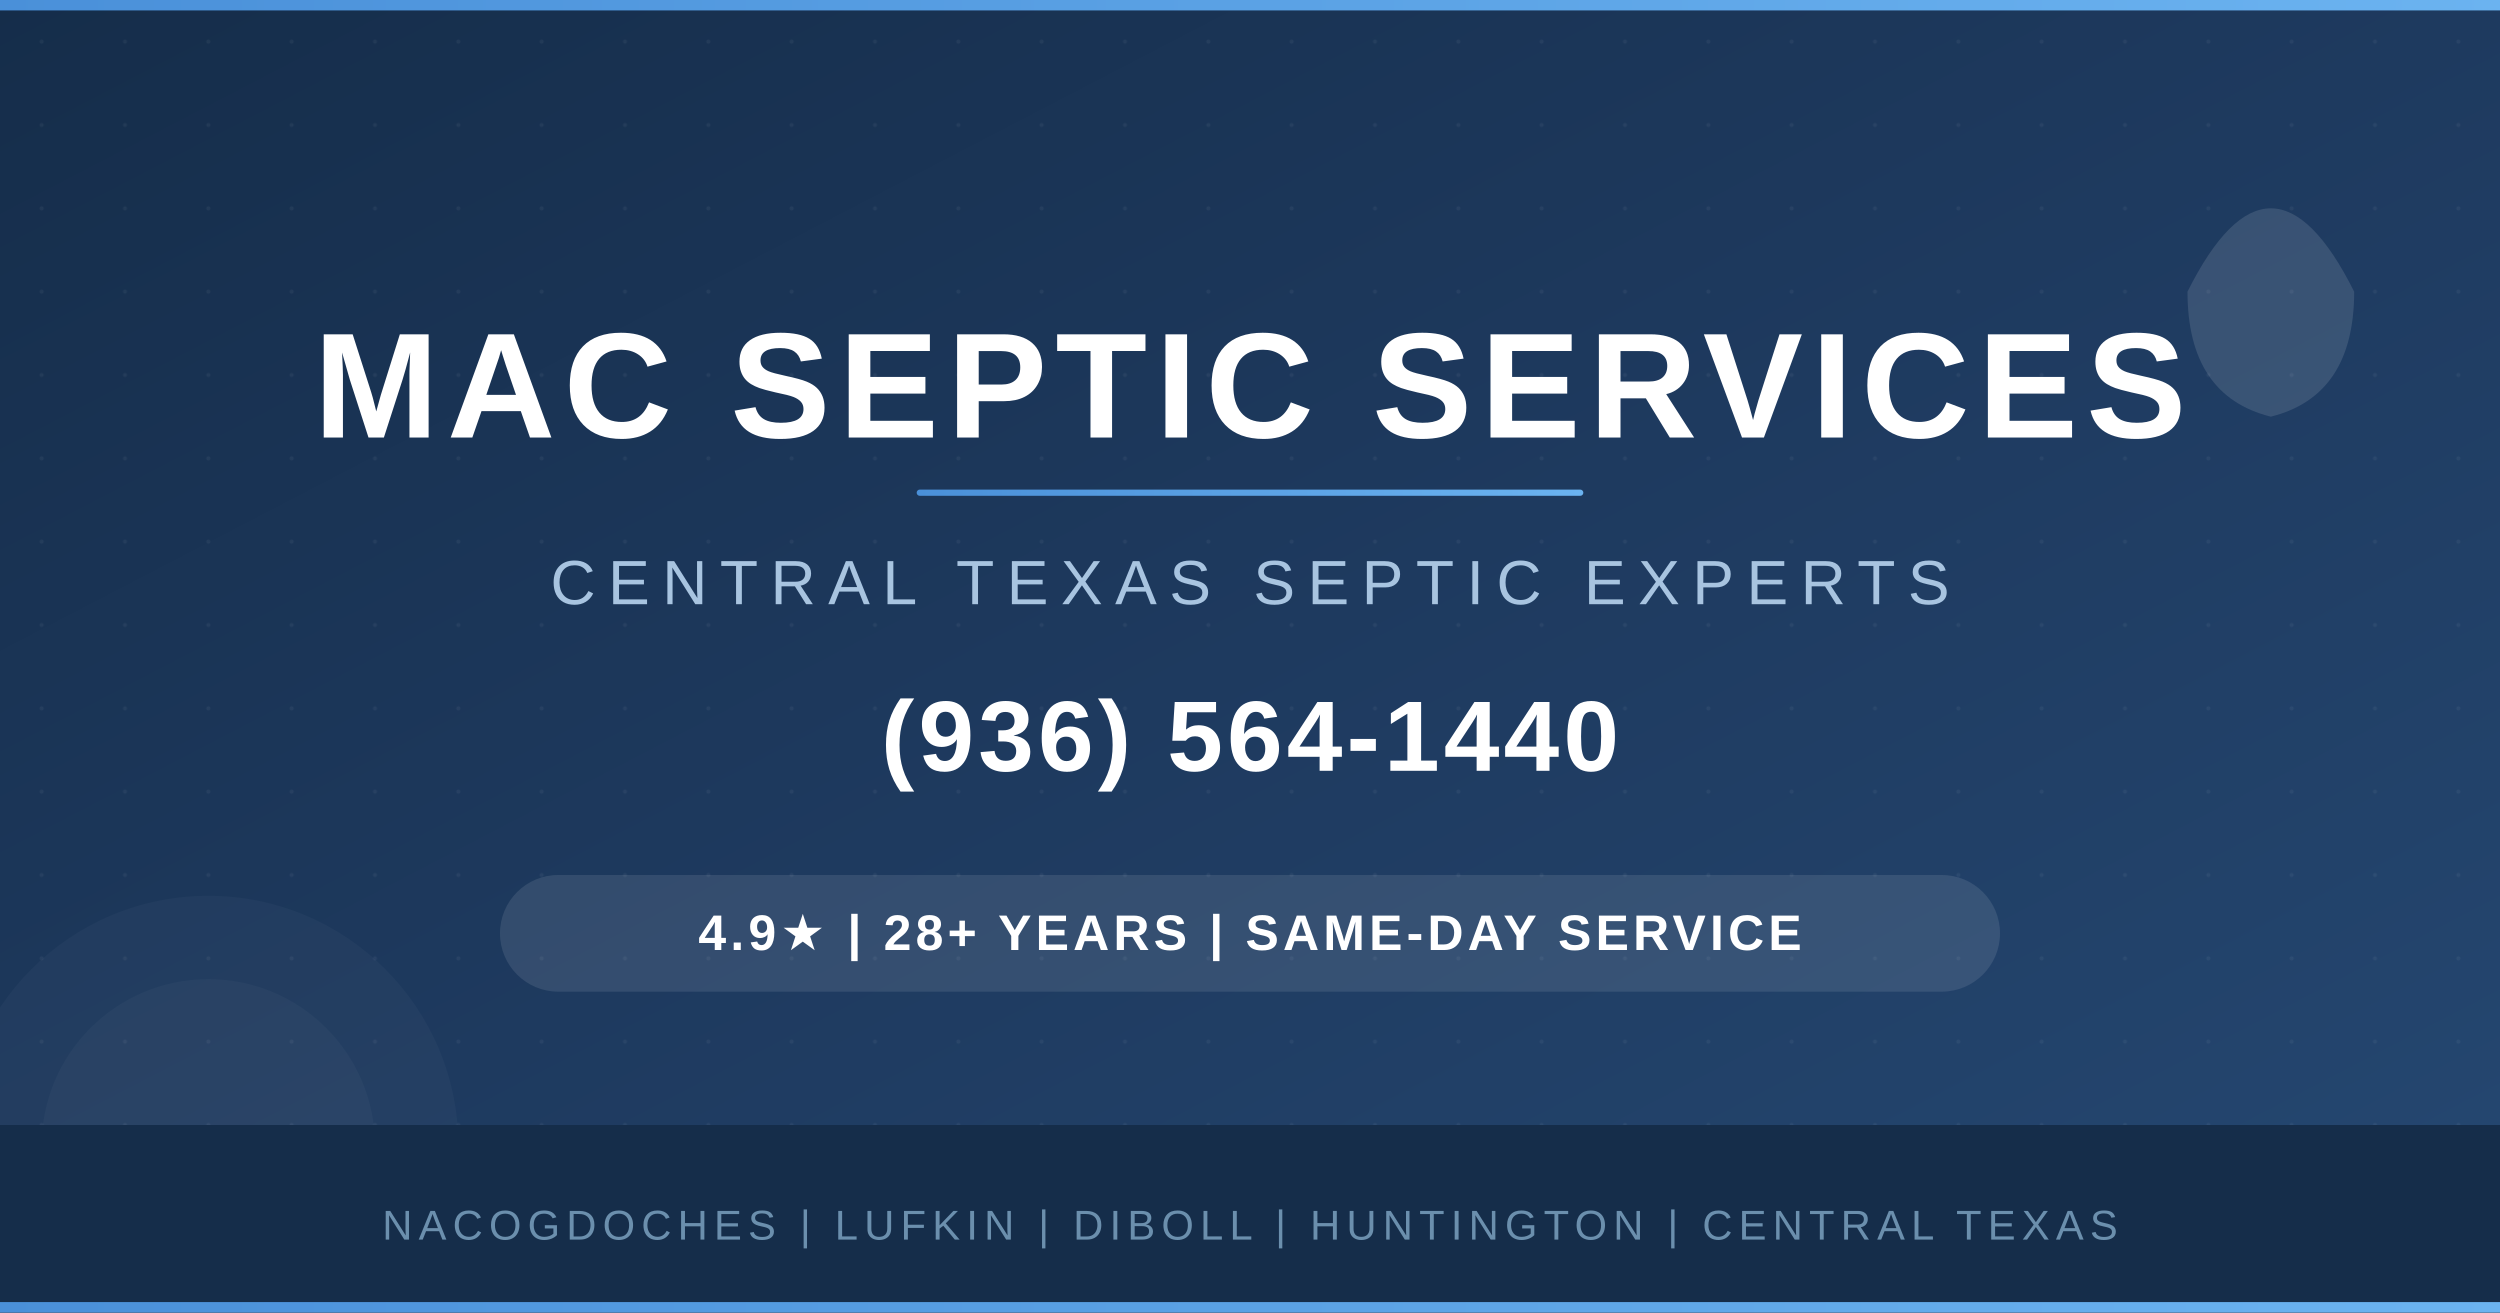
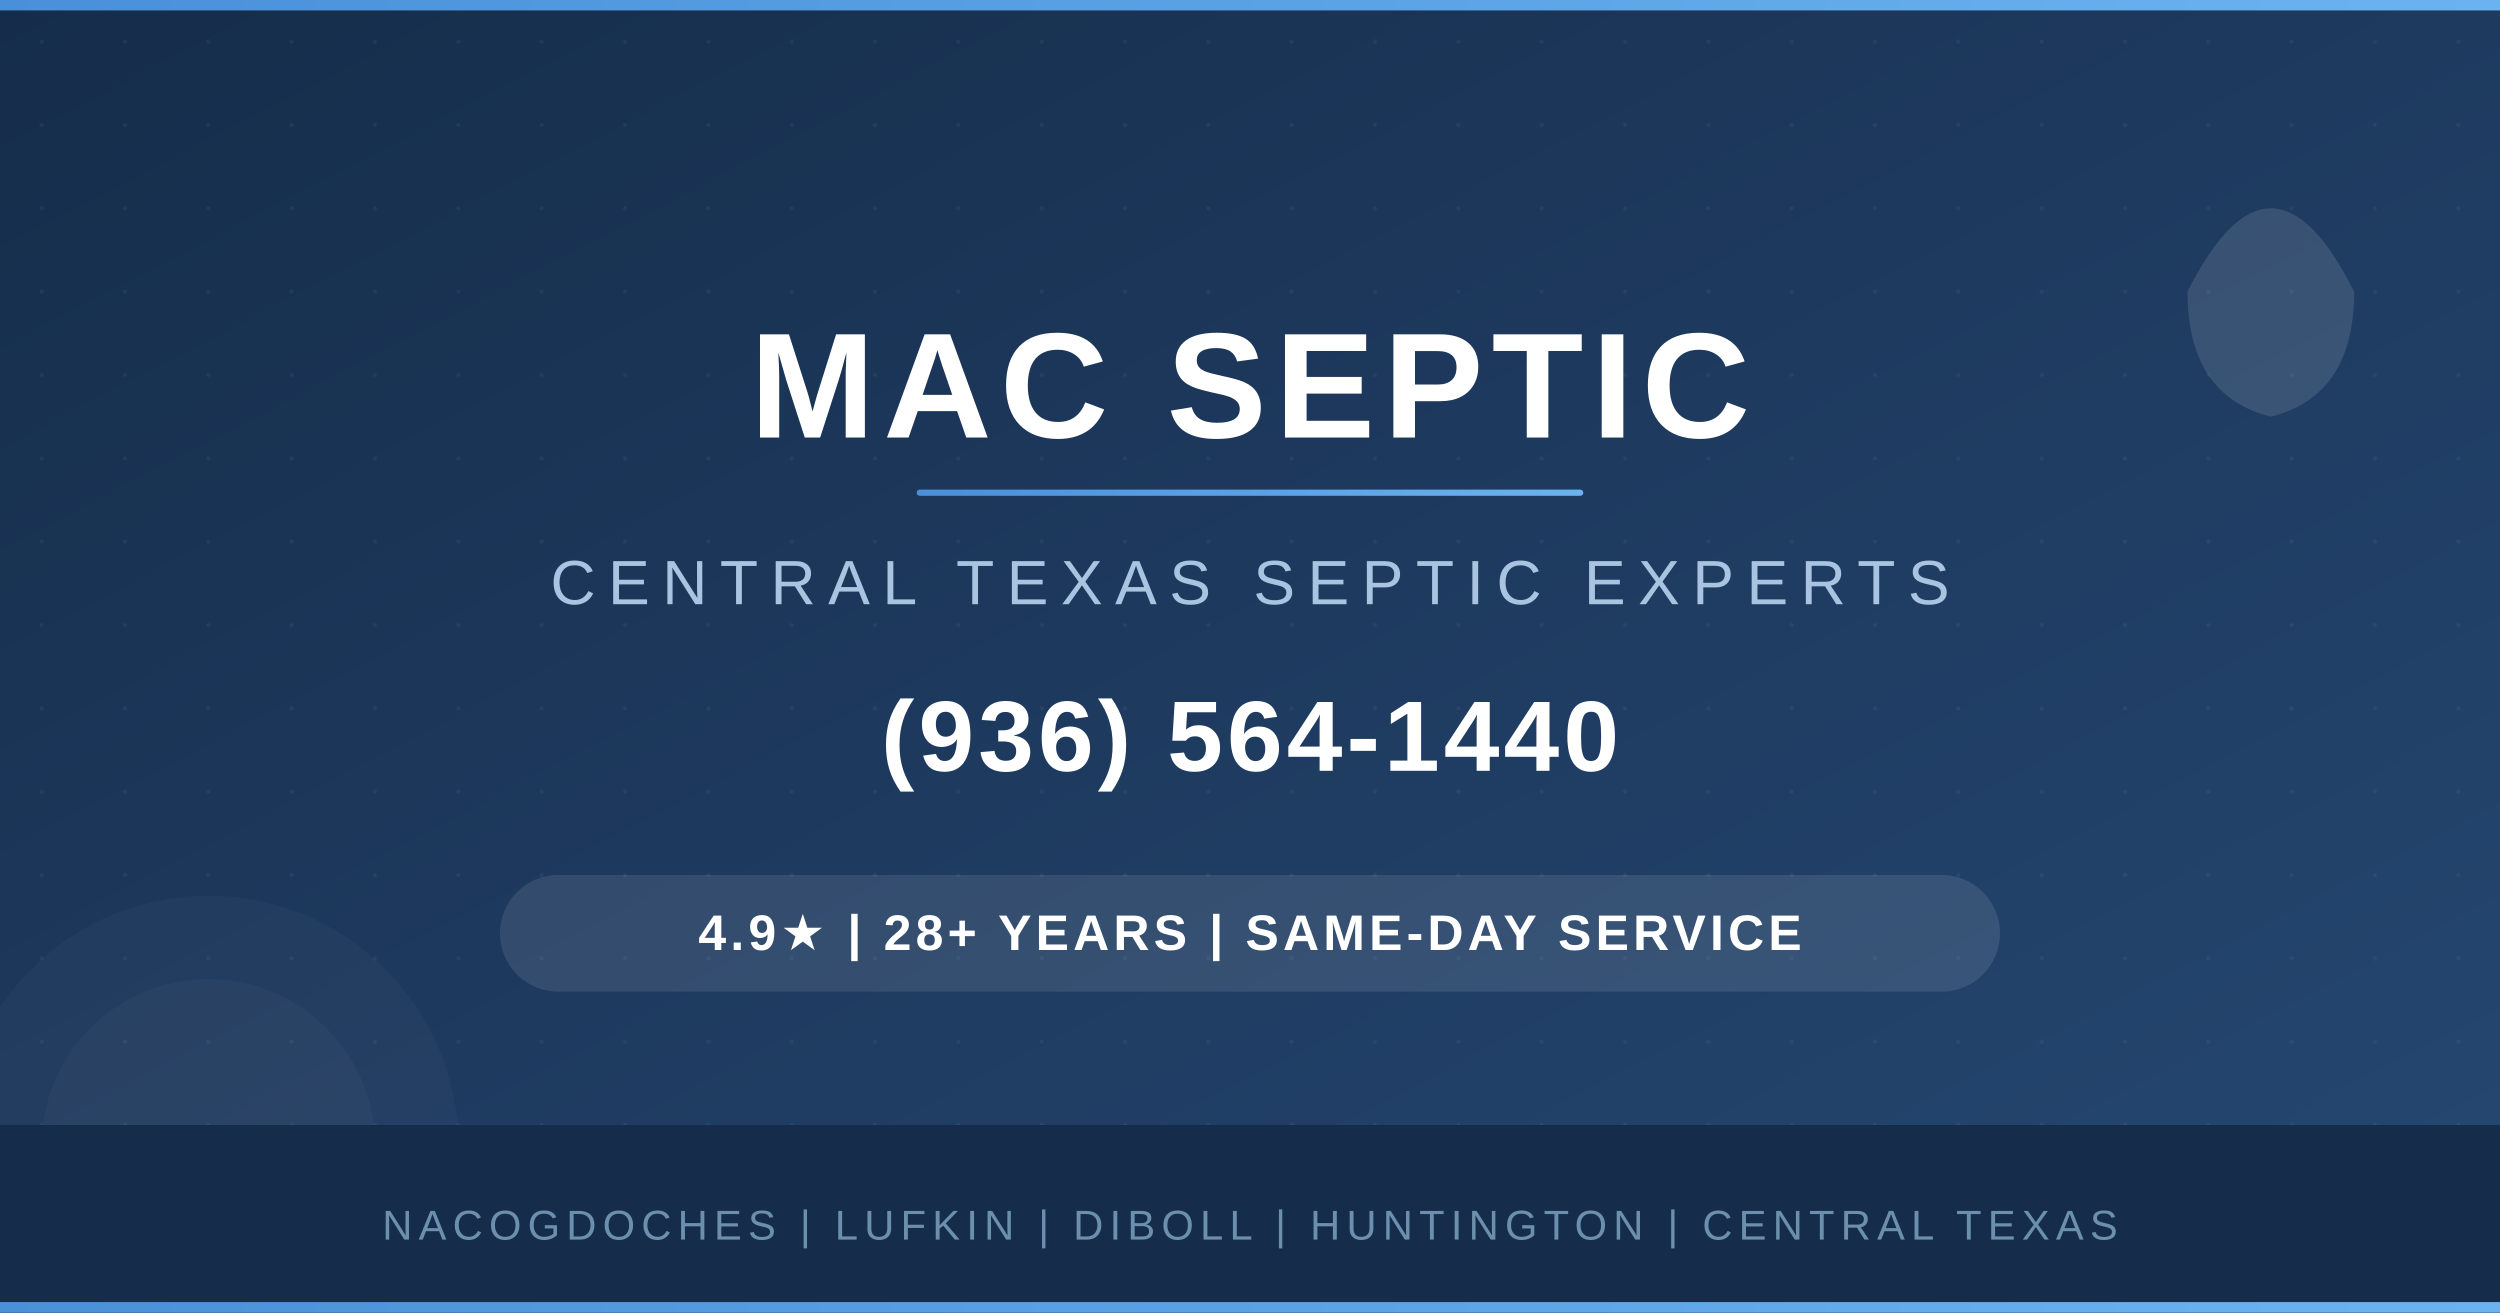
<svg xmlns="http://www.w3.org/2000/svg" viewBox="0 0 1200 630" width="1200" height="630">
  <defs>
    <linearGradient id="bgGrad" x1="0%" y1="0%" x2="100%" y2="100%">
      <stop offset="0%" stop-color="#152d4a" />
      <stop offset="50%" stop-color="#1e3a5f" />
      <stop offset="100%" stop-color="#254872" />
    </linearGradient>
    <pattern id="dots" x="0" y="0" width="40" height="40" patternUnits="userSpaceOnUse">
      <circle cx="20" cy="20" r="1" fill="#ffffff" opacity="0.05" />
    </pattern>
    <linearGradient id="accentGrad" x1="0%" y1="0%" x2="100%" y2="0%">
      <stop offset="0%" stop-color="#4a90d9" />
      <stop offset="100%" stop-color="#6bb3f0" />
    </linearGradient>
  </defs>
  <rect width="1200" height="630" fill="url(#bgGrad)" />
  <rect width="1200" height="630" fill="url(#dots)" />
  <rect x="0" y="0" width="1200" height="5" fill="url(#accentGrad)" />
  <g transform="translate(1050, 60)" opacity="0.12">
    <path d="M0 80 Q40 0 80 80 Q80 130 40 140 Q0 130 0 80 Z" fill="#ffffff" />
  </g>
  <circle cx="100" cy="550" r="120" fill="#ffffff" opacity="0.03" />
  <circle cx="100" cy="550" r="80" fill="#ffffff" opacity="0.03" />
-   <text x="600" y="210" font-size="72" font-weight="800" font-family="'Segoe UI', 'Helvetica Neue', Arial, sans-serif" fill="#ffffff" text-anchor="middle" letter-spacing="4">MAC SEPTIC SERVICES</text>
+   <text x="600" y="210" font-size="72" font-weight="800" font-family="'Segoe UI', 'Helvetica Neue', Arial, sans-serif" fill="#ffffff" text-anchor="middle" letter-spacing="4">MAC SEPTIC</text>
  <rect x="440" y="235" width="320" height="3" rx="1.5" fill="url(#accentGrad)" />
  <text x="600" y="290" font-size="30" font-weight="400" font-family="'Segoe UI', 'Helvetica Neue', Arial, sans-serif" fill="#a8c4e0" text-anchor="middle" letter-spacing="6">CENTRAL TEXAS SEPTIC EXPERTS</text>
  <text x="600" y="370" font-size="48" font-weight="700" font-family="'Segoe UI', 'Helvetica Neue', Arial, sans-serif" fill="#ffffff" text-anchor="middle" letter-spacing="2">(936) 564-1440</text>
  <rect x="240" y="420" width="720" height="56" rx="28" fill="#ffffff" opacity="0.1" />
  <text x="600" y="456" font-size="24" font-weight="600" font-family="'Segoe UI', 'Helvetica Neue', Arial, sans-serif" fill="#ffffff" text-anchor="middle" letter-spacing="2">4.9★  |  28+ YEARS  |  SAME-DAY SERVICE</text>
  <rect x="0" y="540" width="1200" height="90" fill="#152d4a" />
  <text x="600" y="595" font-size="20" font-weight="500" font-family="'Segoe UI', 'Helvetica Neue', Arial, sans-serif" fill="#6b8fad" text-anchor="middle" letter-spacing="3">NACOGDOCHES  |  LUFKIN  |  DIBOLL  |  HUNTINGTON  |  CENTRAL TEXAS</text>
  <rect x="0" y="625" width="1200" height="5" fill="url(#accentGrad)" />
</svg>
